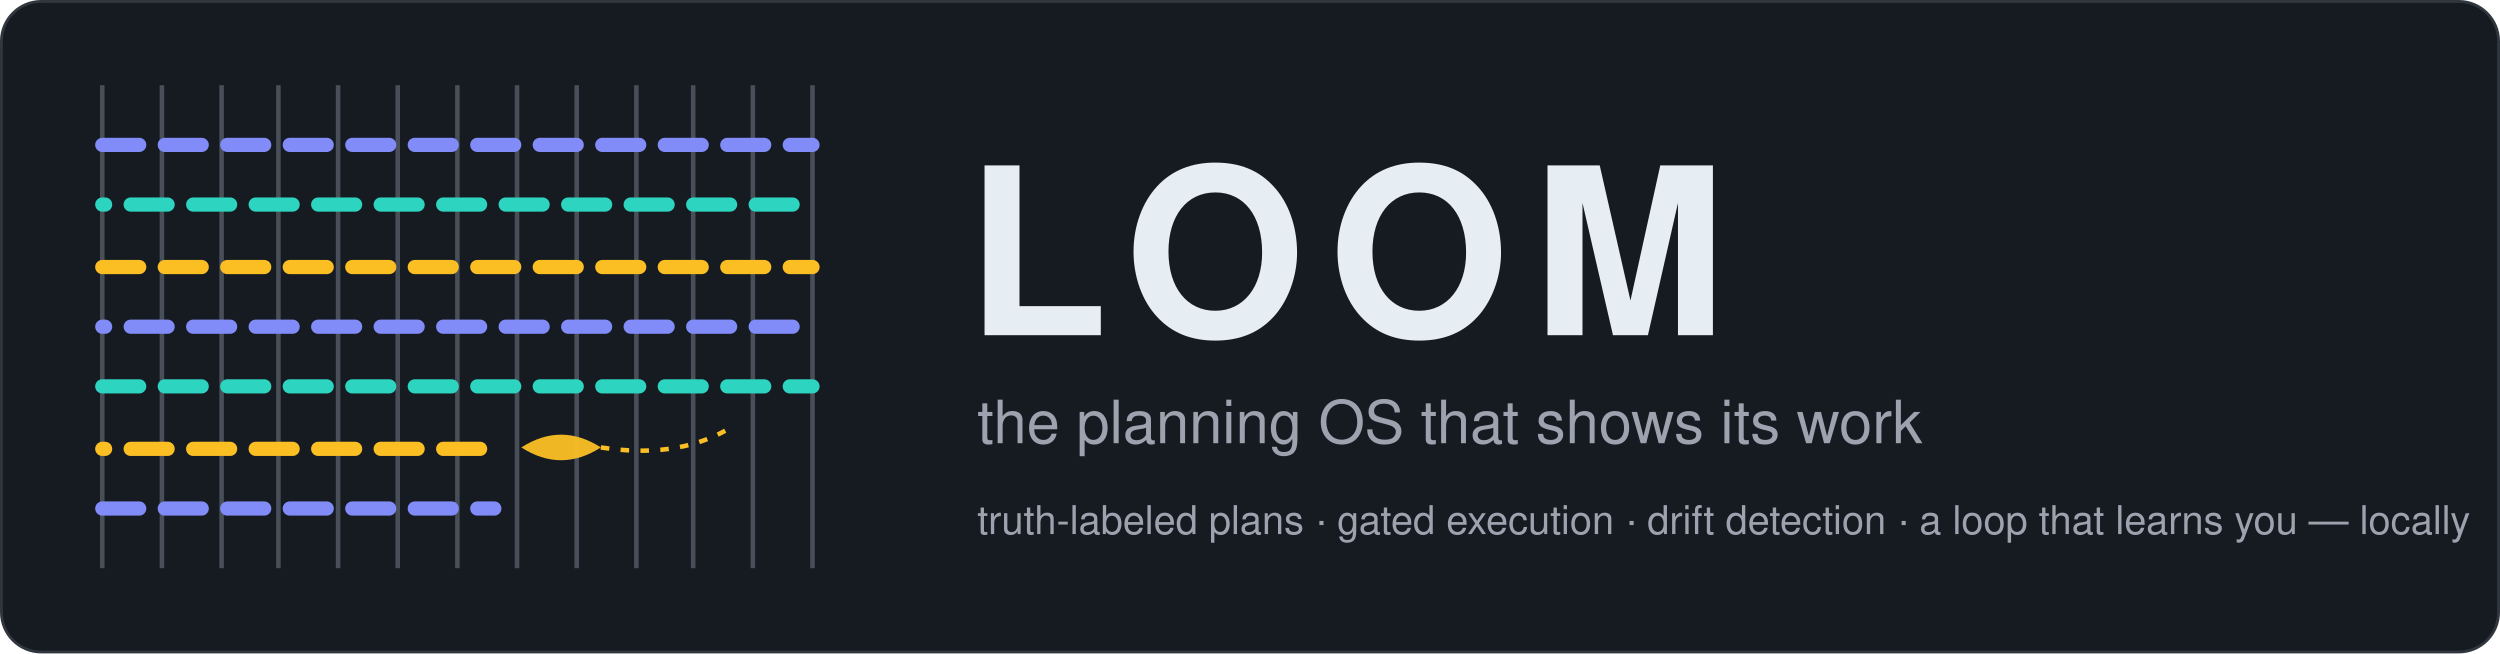
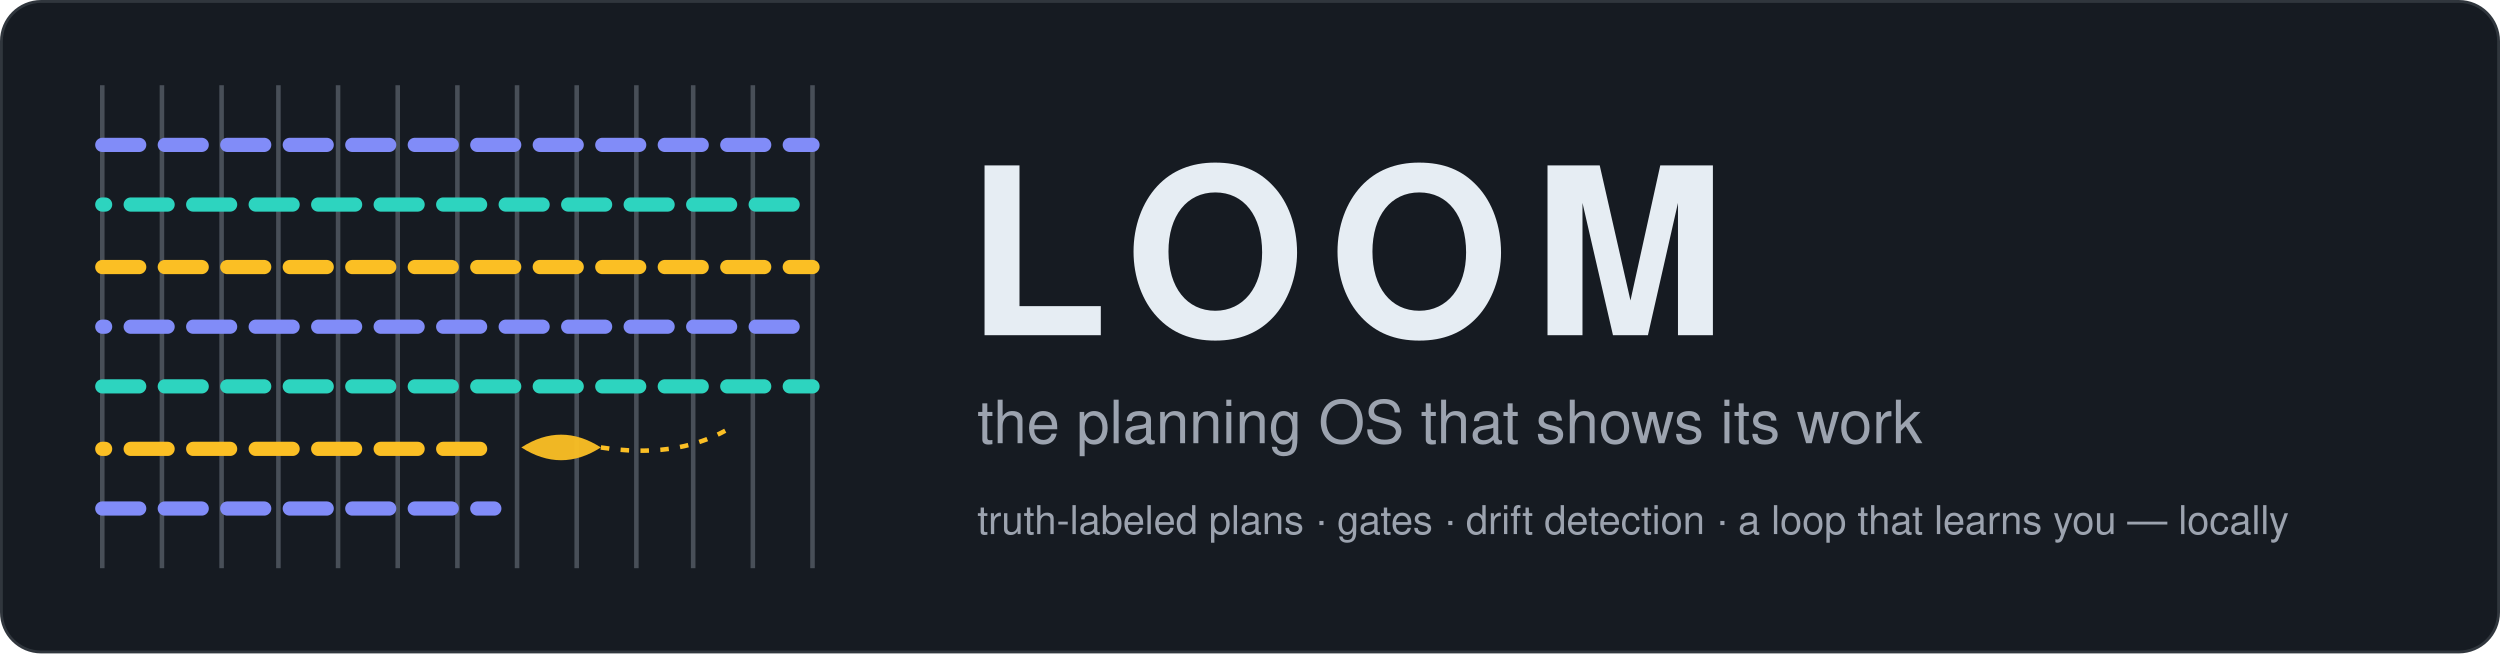
<svg xmlns="http://www.w3.org/2000/svg" viewBox="0 0 880 230" role="img" aria-label="Loom — the planning OS that shows its work">
  <rect x="0.5" y="0.5" width="879" height="229" rx="14" fill="#161b22" stroke="#30363d" />
  <line x1="36" y1="30" x2="36" y2="200" stroke="#484f58" stroke-width="1.6" />
  <line x1="57" y1="30" x2="57" y2="200" stroke="#484f58" stroke-width="1.6" />
  <line x1="78" y1="30" x2="78" y2="200" stroke="#484f58" stroke-width="1.6" />
  <line x1="98" y1="30" x2="98" y2="200" stroke="#484f58" stroke-width="1.6" />
  <line x1="119" y1="30" x2="119" y2="200" stroke="#484f58" stroke-width="1.6" />
  <line x1="140" y1="30" x2="140" y2="200" stroke="#484f58" stroke-width="1.6" />
  <line x1="161" y1="30" x2="161" y2="200" stroke="#484f58" stroke-width="1.6" />
  <line x1="182" y1="30" x2="182" y2="200" stroke="#484f58" stroke-width="1.6" />
  <line x1="203" y1="30" x2="203" y2="200" stroke="#484f58" stroke-width="1.6" />
  <line x1="224" y1="30" x2="224" y2="200" stroke="#484f58" stroke-width="1.6" />
  <line x1="244" y1="30" x2="244" y2="200" stroke="#484f58" stroke-width="1.6" />
  <line x1="265" y1="30" x2="265" y2="200" stroke="#484f58" stroke-width="1.6" />
  <line x1="286" y1="30" x2="286" y2="200" stroke="#484f58" stroke-width="1.6" />
  <line x1="36" y1="51" x2="286" y2="51" stroke="#818cf8" stroke-width="5" stroke-linecap="round" stroke-dasharray="13 9" stroke-dashoffset="0" />
  <line x1="36" y1="72" x2="286" y2="72" stroke="#2dd4bf" stroke-width="5" stroke-linecap="round" stroke-dasharray="13 9" stroke-dashoffset="12" />
  <line x1="36" y1="94" x2="286" y2="94" stroke="#fbbf24" stroke-width="5" stroke-linecap="round" stroke-dasharray="13 9" stroke-dashoffset="0" />
  <line x1="36" y1="115" x2="286" y2="115" stroke="#818cf8" stroke-width="5" stroke-linecap="round" stroke-dasharray="13 9" stroke-dashoffset="12" />
  <line x1="36" y1="136" x2="286" y2="136" stroke="#2dd4bf" stroke-width="5" stroke-linecap="round" stroke-dasharray="13 9" stroke-dashoffset="0" />
  <line x1="36" y1="158" x2="174" y2="158" stroke="#fbbf24" stroke-width="5" stroke-linecap="round" stroke-dasharray="13 9" stroke-dashoffset="12" />
  <path d="M183.5 157.5 q14 -9 28 0 q-14 9 -28 0 z" fill="#fbbf24" opacity="0.95" />
  <path d="M211.5 157.5 q26 4 44 -6" stroke="#fbbf24" stroke-width="1.6" fill="none" stroke-dasharray="3 4" />
  <line x1="36" y1="179" x2="174" y2="179" stroke="#818cf8" stroke-width="5" stroke-linecap="round" stroke-dasharray="13 9" stroke-dashoffset="0" />
  <text x="340" y="118" font-family="-apple-system,Segoe UI,Helvetica,Arial,sans-serif" font-size="82" font-weight="800" letter-spacing="8" fill="#e6edf3">LOOM</text>
  <text x="344" y="156" font-family="-apple-system,Segoe UI,Helvetica,Arial,sans-serif" font-size="21" fill="#9ca3af">the planning OS that shows its work</text>
-   <text x="344" y="188" font-family="-apple-system,Segoe UI,Helvetica,Arial,sans-serif" font-size="14" fill="#9ca3af">truth-labeled plans · gated execution · drift detection · a loop that learns you — locally</text>
+   <text x="344" y="188" font-family="-apple-system,Segoe UI,Helvetica,Arial,sans-serif" font-size="14" fill="#9ca3af">truth-labeled plans · gates · drift detection · a loop that learns you — locally</text>
</svg>
